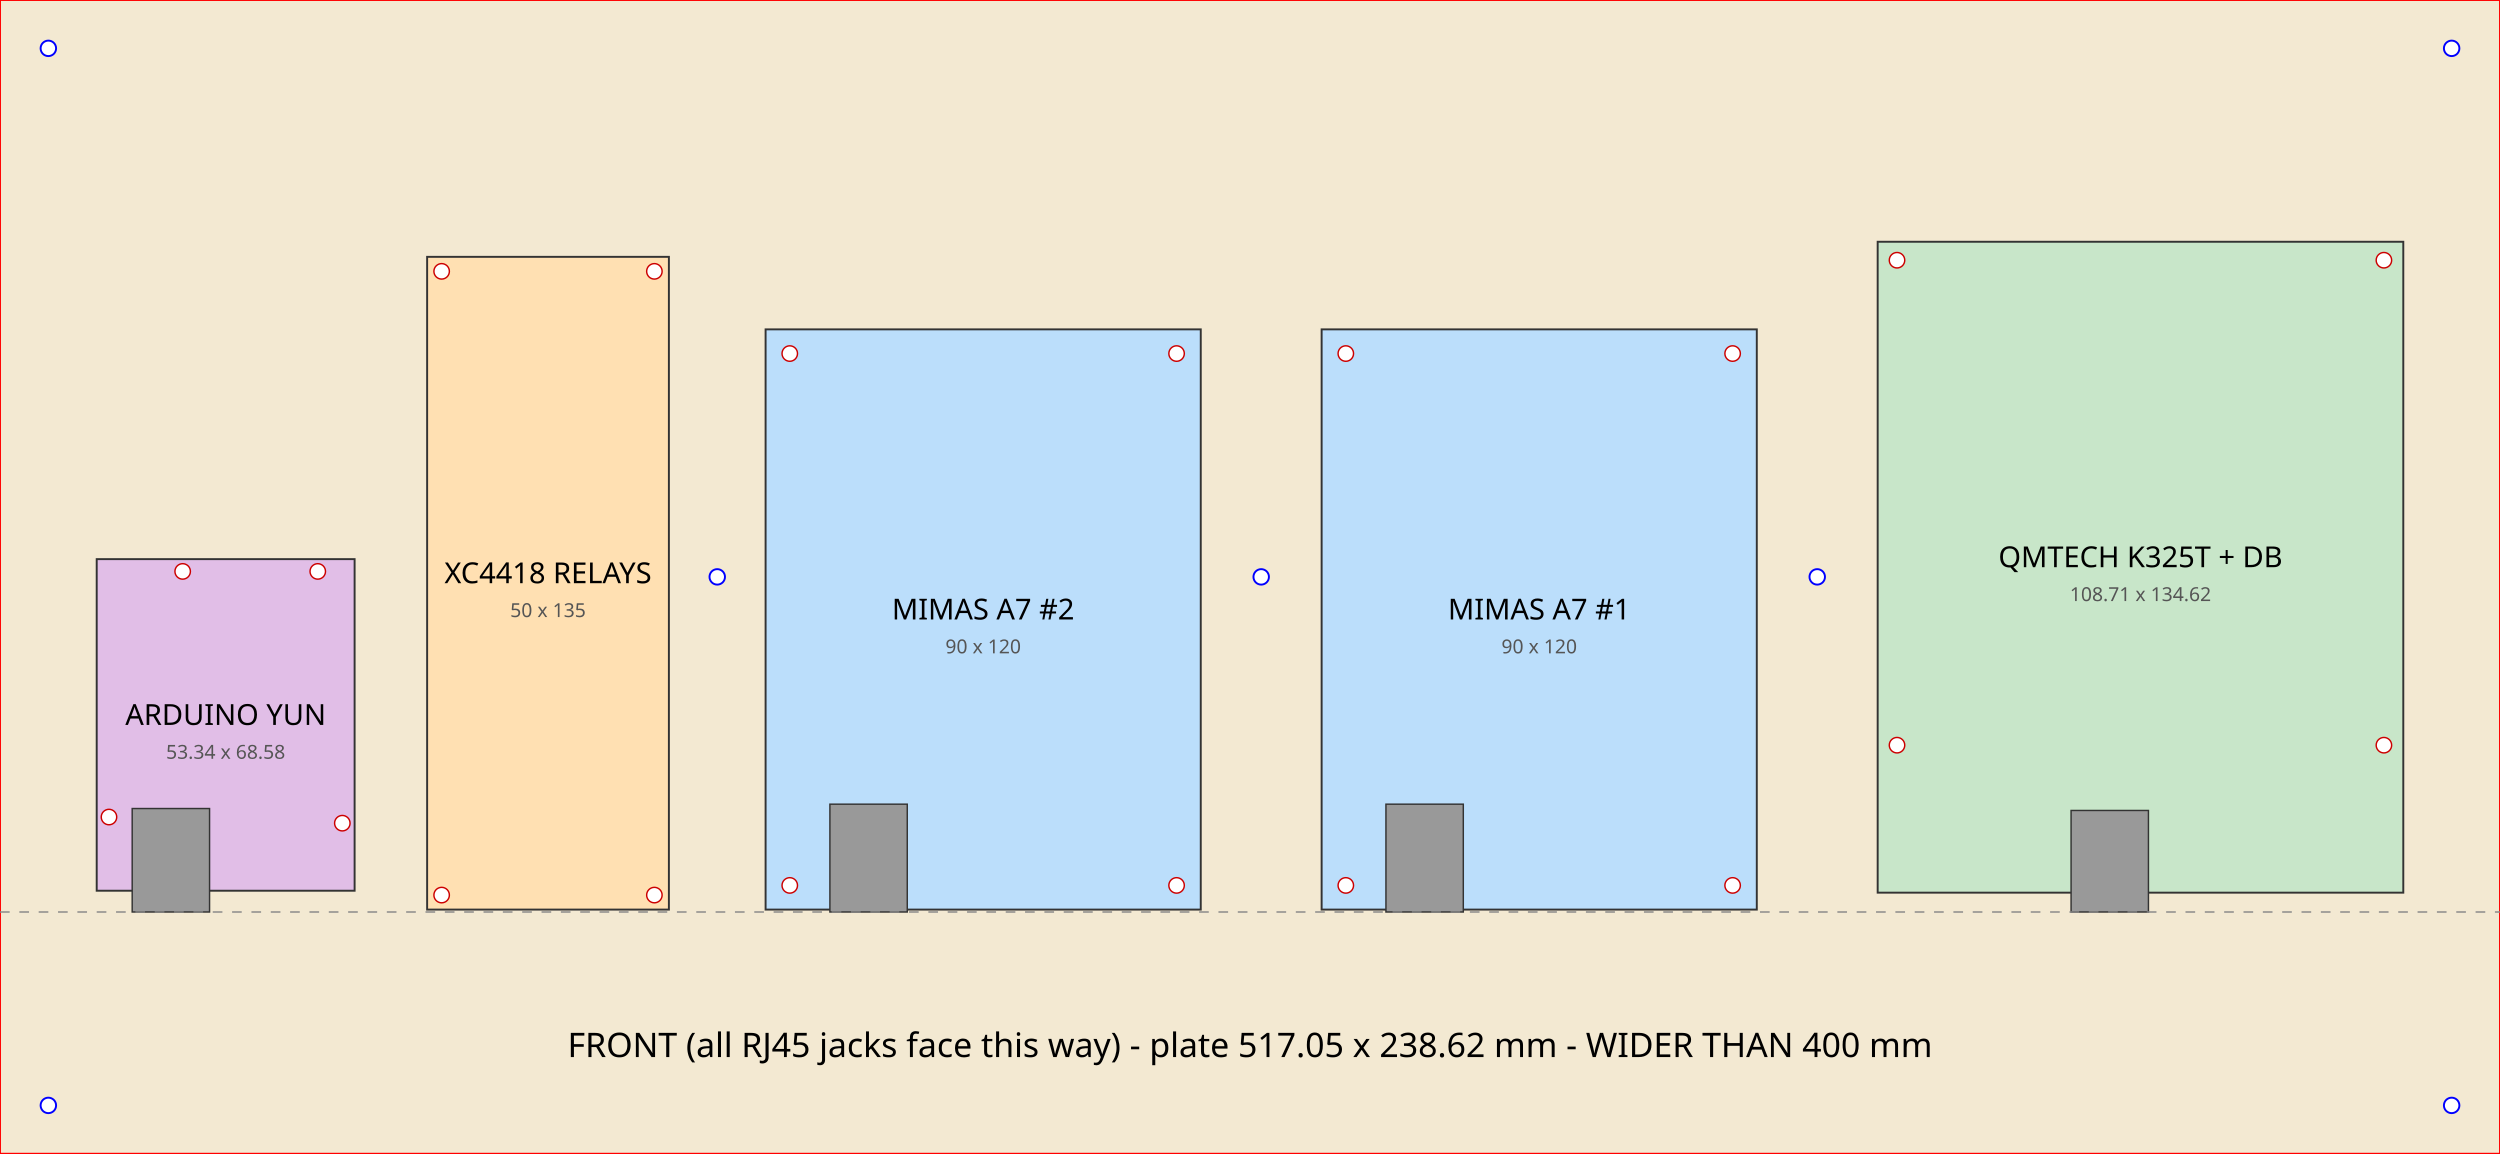
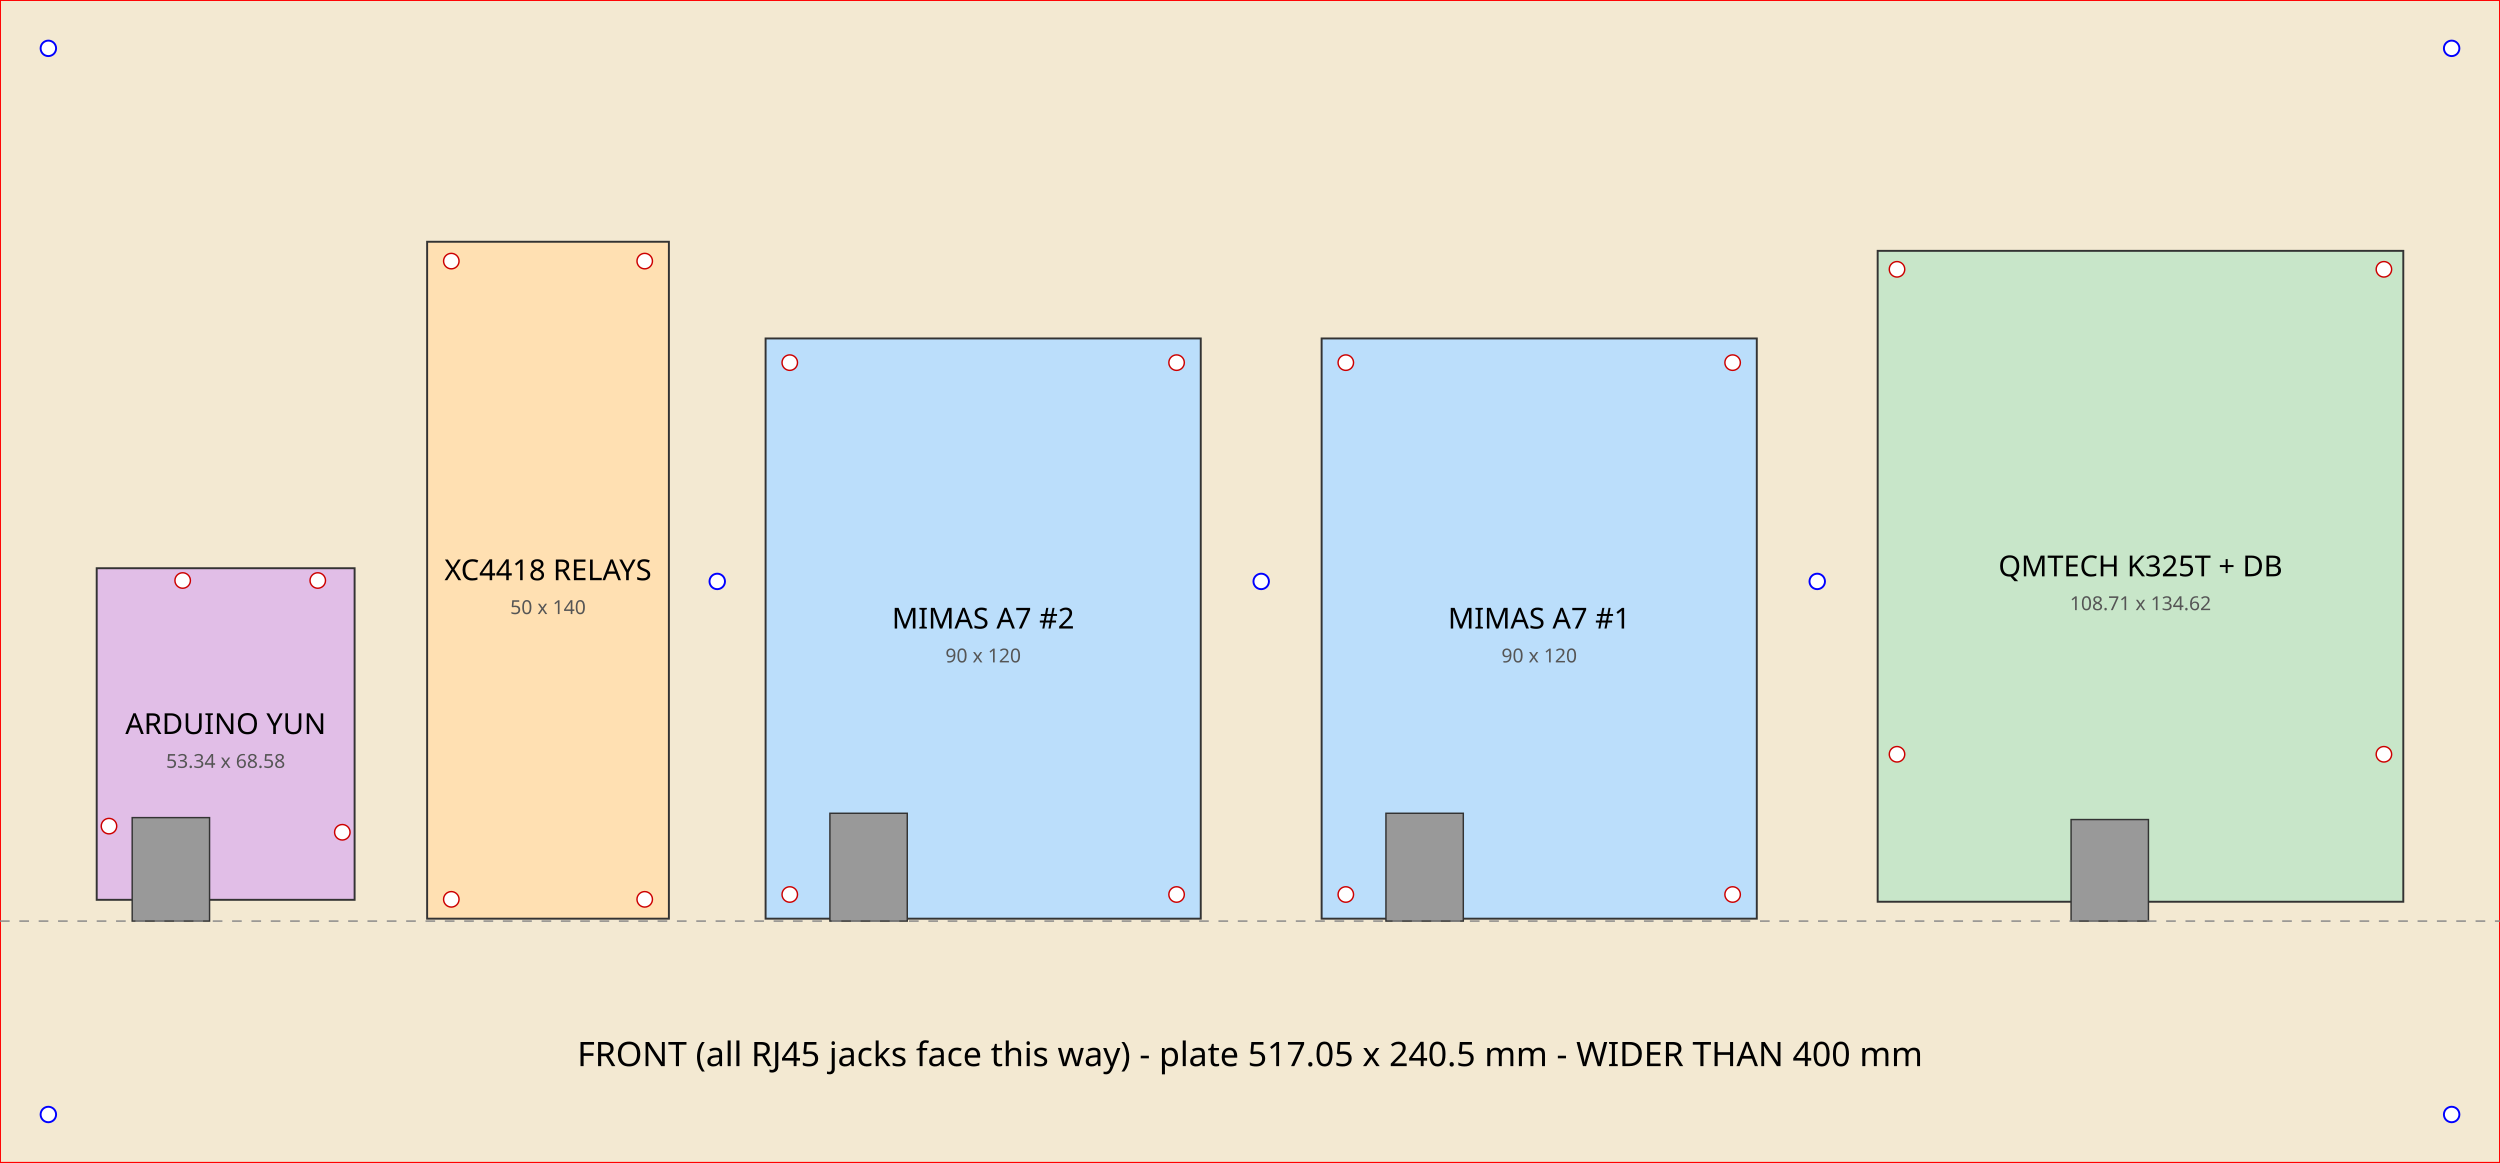
- <svg xmlns="http://www.w3.org/2000/svg" width="517.05mm" height="238.62mm" viewBox="0 0 517.05 238.62" version="1.1">
-   <rect x="0" y="0" width="517.05" height="238.62" style="fill:#f3e9d2;stroke:#ff0000;stroke-width:0.4" />
-   <rect x="388.34" y="50" width="108.71" height="134.62" style="fill:#c8e6c9;stroke:#333;stroke-width:0.4" />
-   <rect x="428.34" y="167.62" width="16" height="21" style="fill:#999;stroke:#333;stroke-width:0.3" />
-   <circle cx="392.34" cy="154.12" r="1.6" style="fill:#fff;stroke:#c00;stroke-width:0.3" />
-   <circle cx="493.04" cy="154.12" r="1.6" style="fill:#fff;stroke:#c00;stroke-width:0.3" />
-   <circle cx="392.34" cy="53.82" r="1.6" style="fill:#fff;stroke:#c00;stroke-width:0.3" />
-   <circle cx="493.04" cy="53.82" r="1.6" style="fill:#fff;stroke:#c00;stroke-width:0.3" />
-   <text x="442.695" y="117.31" style="font-family:sans-serif;font-size:6px;text-anchor:middle">QMTECH K325T + DB</text>
-   <text x="442.695" y="124.31" style="font-family:sans-serif;font-size:4px;text-anchor:middle;fill:#555">108.71 x 134.62</text>
-   <rect x="273.34" y="68.12" width="90" height="120" style="fill:#bbdefb;stroke:#333;stroke-width:0.4" />
-   <rect x="286.64" y="166.32" width="16" height="22.3" style="fill:#999;stroke:#333;stroke-width:0.3" />
-   <circle cx="278.34" cy="183.12" r="1.6" style="fill:#fff;stroke:#c00;stroke-width:0.3" />
-   <circle cx="278.34" cy="73.12" r="1.6" style="fill:#fff;stroke:#c00;stroke-width:0.3" />
-   <circle cx="358.34" cy="183.12" r="1.6" style="fill:#fff;stroke:#c00;stroke-width:0.3" />
-   <circle cx="358.34" cy="73.12" r="1.6" style="fill:#fff;stroke:#c00;stroke-width:0.3" />
-   <text x="318.34" y="128.12" style="font-family:sans-serif;font-size:6px;text-anchor:middle">MIMAS A7 #1</text>
-   <text x="318.34" y="135.12" style="font-family:sans-serif;font-size:4px;text-anchor:middle;fill:#555">90 x 120</text>
-   <rect x="158.34" y="68.12" width="90" height="120" style="fill:#bbdefb;stroke:#333;stroke-width:0.4" />
-   <rect x="171.64" y="166.32" width="16" height="22.3" style="fill:#999;stroke:#333;stroke-width:0.3" />
-   <circle cx="163.34" cy="183.12" r="1.6" style="fill:#fff;stroke:#c00;stroke-width:0.3" />
-   <circle cx="163.34" cy="73.12" r="1.6" style="fill:#fff;stroke:#c00;stroke-width:0.3" />
-   <circle cx="243.34" cy="183.12" r="1.6" style="fill:#fff;stroke:#c00;stroke-width:0.3" />
-   <circle cx="243.34" cy="73.12" r="1.6" style="fill:#fff;stroke:#c00;stroke-width:0.3" />
-   <text x="203.34" y="128.12" style="font-family:sans-serif;font-size:6px;text-anchor:middle">MIMAS A7 #2</text>
-   <text x="203.34" y="135.12" style="font-family:sans-serif;font-size:4px;text-anchor:middle;fill:#555">90 x 120</text>
-   <rect x="88.34" y="53.12" width="50" height="135" style="fill:#ffe0b2;stroke:#333;stroke-width:0.4" />
-   <circle cx="91.34" cy="185.12" r="1.6" style="fill:#fff;stroke:#c00;stroke-width:0.3" />
-   <circle cx="135.34" cy="185.12" r="1.6" style="fill:#fff;stroke:#c00;stroke-width:0.3" />
-   <circle cx="91.34" cy="56.12" r="1.6" style="fill:#fff;stroke:#c00;stroke-width:0.3" />
-   <circle cx="135.34" cy="56.12" r="1.6" style="fill:#fff;stroke:#c00;stroke-width:0.3" />
-   <text x="113.34" y="120.62" style="font-family:sans-serif;font-size:6px;text-anchor:middle">XC4418 RELAYS</text>
-   <text x="113.34" y="127.62" style="font-family:sans-serif;font-size:4px;text-anchor:middle;fill:#555">50 x 135</text>
-   <rect x="20" y="115.64" width="53.34" height="68.58" style="fill:#e1bee7;stroke:#333;stroke-width:0.4" />
-   <rect x="27.34" y="167.22" width="16" height="21.4" style="fill:#999;stroke:#333;stroke-width:0.3" />
-   <circle cx="70.8" cy="170.25" r="1.6" style="fill:#fff;stroke:#c00;stroke-width:0.3" />
-   <circle cx="22.54" cy="168.98" r="1.6" style="fill:#fff;stroke:#c00;stroke-width:0.3" />
-   <circle cx="65.72" cy="118.18" r="1.6" style="fill:#fff;stroke:#c00;stroke-width:0.3" />
-   <circle cx="37.78" cy="118.18" r="1.6" style="fill:#fff;stroke:#c00;stroke-width:0.3" />
-   <text x="46.67" y="149.93" style="font-family:sans-serif;font-size:6px;text-anchor:middle">ARDUINO YUN</text>
-   <text x="46.67" y="156.93" style="font-family:sans-serif;font-size:4px;text-anchor:middle;fill:#555">53.34 x 68.58</text>
-   <circle cx="10" cy="228.62" r="1.6" style="fill:#fff;stroke:#00f;stroke-width:0.4" />
-   <circle cx="507.05" cy="228.62" r="1.6" style="fill:#fff;stroke:#00f;stroke-width:0.4" />
+ <svg xmlns="http://www.w3.org/2000/svg" width="517.05mm" height="240.5mm" viewBox="0 0 517.05 240.5" version="1.1">
+   <rect x="0" y="0" width="517.05" height="240.5" style="fill:#f3e9d2;stroke:#ff0000;stroke-width:0.4" />
+   <rect x="388.34" y="51.88" width="108.71" height="134.62" style="fill:#c8e6c9;stroke:#333;stroke-width:0.4" />
+   <rect x="428.34" y="169.5" width="16" height="21" style="fill:#999;stroke:#333;stroke-width:0.3" />
+   <circle cx="392.34" cy="156" r="1.6" style="fill:#fff;stroke:#c00;stroke-width:0.3" />
+   <circle cx="493.04" cy="156" r="1.6" style="fill:#fff;stroke:#c00;stroke-width:0.3" />
+   <circle cx="392.34" cy="55.7" r="1.6" style="fill:#fff;stroke:#c00;stroke-width:0.3" />
+   <circle cx="493.04" cy="55.7" r="1.6" style="fill:#fff;stroke:#c00;stroke-width:0.3" />
+   <text x="442.695" y="119.19" style="font-family:sans-serif;font-size:6px;text-anchor:middle">QMTECH K325T + DB</text>
+   <text x="442.695" y="126.19" style="font-family:sans-serif;font-size:4px;text-anchor:middle;fill:#555">108.71 x 134.62</text>
+   <rect x="273.34" y="70" width="90" height="120" style="fill:#bbdefb;stroke:#333;stroke-width:0.4" />
+   <rect x="286.64" y="168.2" width="16" height="22.3" style="fill:#999;stroke:#333;stroke-width:0.3" />
+   <circle cx="278.34" cy="185" r="1.6" style="fill:#fff;stroke:#c00;stroke-width:0.3" />
+   <circle cx="278.34" cy="75" r="1.6" style="fill:#fff;stroke:#c00;stroke-width:0.3" />
+   <circle cx="358.34" cy="185" r="1.6" style="fill:#fff;stroke:#c00;stroke-width:0.3" />
+   <circle cx="358.34" cy="75" r="1.6" style="fill:#fff;stroke:#c00;stroke-width:0.3" />
+   <text x="318.34" y="130" style="font-family:sans-serif;font-size:6px;text-anchor:middle">MIMAS A7 #1</text>
+   <text x="318.34" y="137" style="font-family:sans-serif;font-size:4px;text-anchor:middle;fill:#555">90 x 120</text>
+   <rect x="158.34" y="70" width="90" height="120" style="fill:#bbdefb;stroke:#333;stroke-width:0.4" />
+   <rect x="171.64" y="168.2" width="16" height="22.3" style="fill:#999;stroke:#333;stroke-width:0.3" />
+   <circle cx="163.34" cy="185" r="1.6" style="fill:#fff;stroke:#c00;stroke-width:0.3" />
+   <circle cx="163.34" cy="75" r="1.6" style="fill:#fff;stroke:#c00;stroke-width:0.3" />
+   <circle cx="243.34" cy="185" r="1.6" style="fill:#fff;stroke:#c00;stroke-width:0.3" />
+   <circle cx="243.34" cy="75" r="1.6" style="fill:#fff;stroke:#c00;stroke-width:0.3" />
+   <text x="203.34" y="130" style="font-family:sans-serif;font-size:6px;text-anchor:middle">MIMAS A7 #2</text>
+   <text x="203.34" y="137" style="font-family:sans-serif;font-size:4px;text-anchor:middle;fill:#555">90 x 120</text>
+   <rect x="88.34" y="50" width="50" height="140" style="fill:#ffe0b2;stroke:#333;stroke-width:0.4" />
+   <circle cx="93.34" cy="186" r="1.6" style="fill:#fff;stroke:#c00;stroke-width:0.3" />
+   <circle cx="133.34" cy="186" r="1.6" style="fill:#fff;stroke:#c00;stroke-width:0.3" />
+   <circle cx="93.34" cy="54" r="1.6" style="fill:#fff;stroke:#c00;stroke-width:0.3" />
+   <circle cx="133.34" cy="54" r="1.6" style="fill:#fff;stroke:#c00;stroke-width:0.3" />
+   <text x="113.34" y="120" style="font-family:sans-serif;font-size:6px;text-anchor:middle">XC4418 RELAYS</text>
+   <text x="113.34" y="127" style="font-family:sans-serif;font-size:4px;text-anchor:middle;fill:#555">50 x 140</text>
+   <rect x="20" y="117.52" width="53.34" height="68.58" style="fill:#e1bee7;stroke:#333;stroke-width:0.4" />
+   <rect x="27.34" y="169.1" width="16" height="21.4" style="fill:#999;stroke:#333;stroke-width:0.3" />
+   <circle cx="70.8" cy="172.13" r="1.6" style="fill:#fff;stroke:#c00;stroke-width:0.3" />
+   <circle cx="22.54" cy="170.86" r="1.6" style="fill:#fff;stroke:#c00;stroke-width:0.3" />
+   <circle cx="65.72" cy="120.06" r="1.6" style="fill:#fff;stroke:#c00;stroke-width:0.3" />
+   <circle cx="37.78" cy="120.06" r="1.6" style="fill:#fff;stroke:#c00;stroke-width:0.3" />
+   <text x="46.67" y="151.81" style="font-family:sans-serif;font-size:6px;text-anchor:middle">ARDUINO YUN</text>
+   <text x="46.67" y="158.81" style="font-family:sans-serif;font-size:4px;text-anchor:middle;fill:#555">53.34 x 68.58</text>
+   <circle cx="10" cy="230.5" r="1.6" style="fill:#fff;stroke:#00f;stroke-width:0.4" />
+   <circle cx="507.05" cy="230.5" r="1.6" style="fill:#fff;stroke:#00f;stroke-width:0.4" />
  <circle cx="10" cy="10" r="1.6" style="fill:#fff;stroke:#00f;stroke-width:0.4" />
  <circle cx="507.05" cy="10" r="1.6" style="fill:#fff;stroke:#00f;stroke-width:0.4" />
-   <circle cx="375.84" cy="119.31" r="1.6" style="fill:#fff;stroke:#00f;stroke-width:0.4" />
-   <circle cx="260.84" cy="119.31" r="1.6" style="fill:#fff;stroke:#00f;stroke-width:0.4" />
-   <circle cx="148.34" cy="119.31" r="1.6" style="fill:#fff;stroke:#00f;stroke-width:0.4" />
-   <line x1="0" y1="188.62" x2="517.05" y2="188.62" style="stroke:#888;stroke-width:0.3;stroke-dasharray:2,2" />
-   <text x="258.525" y="218.62" style="font-family:sans-serif;font-size:7px;text-anchor:middle">FRONT (all RJ45 jacks face this way) - plate 517.05 x 238.62 mm - WIDER THAN 400 mm</text>
+   <circle cx="375.84" cy="120.25" r="1.6" style="fill:#fff;stroke:#00f;stroke-width:0.4" />
+   <circle cx="260.84" cy="120.25" r="1.6" style="fill:#fff;stroke:#00f;stroke-width:0.4" />
+   <circle cx="148.34" cy="120.25" r="1.6" style="fill:#fff;stroke:#00f;stroke-width:0.4" />
+   <line x1="0" y1="190.5" x2="517.05" y2="190.5" style="stroke:#888;stroke-width:0.3;stroke-dasharray:2,2" />
+   <text x="258.525" y="220.5" style="font-family:sans-serif;font-size:7px;text-anchor:middle">FRONT (all RJ45 jacks face this way) - plate 517.05 x 240.5 mm - WIDER THAN 400 mm</text>
</svg>
